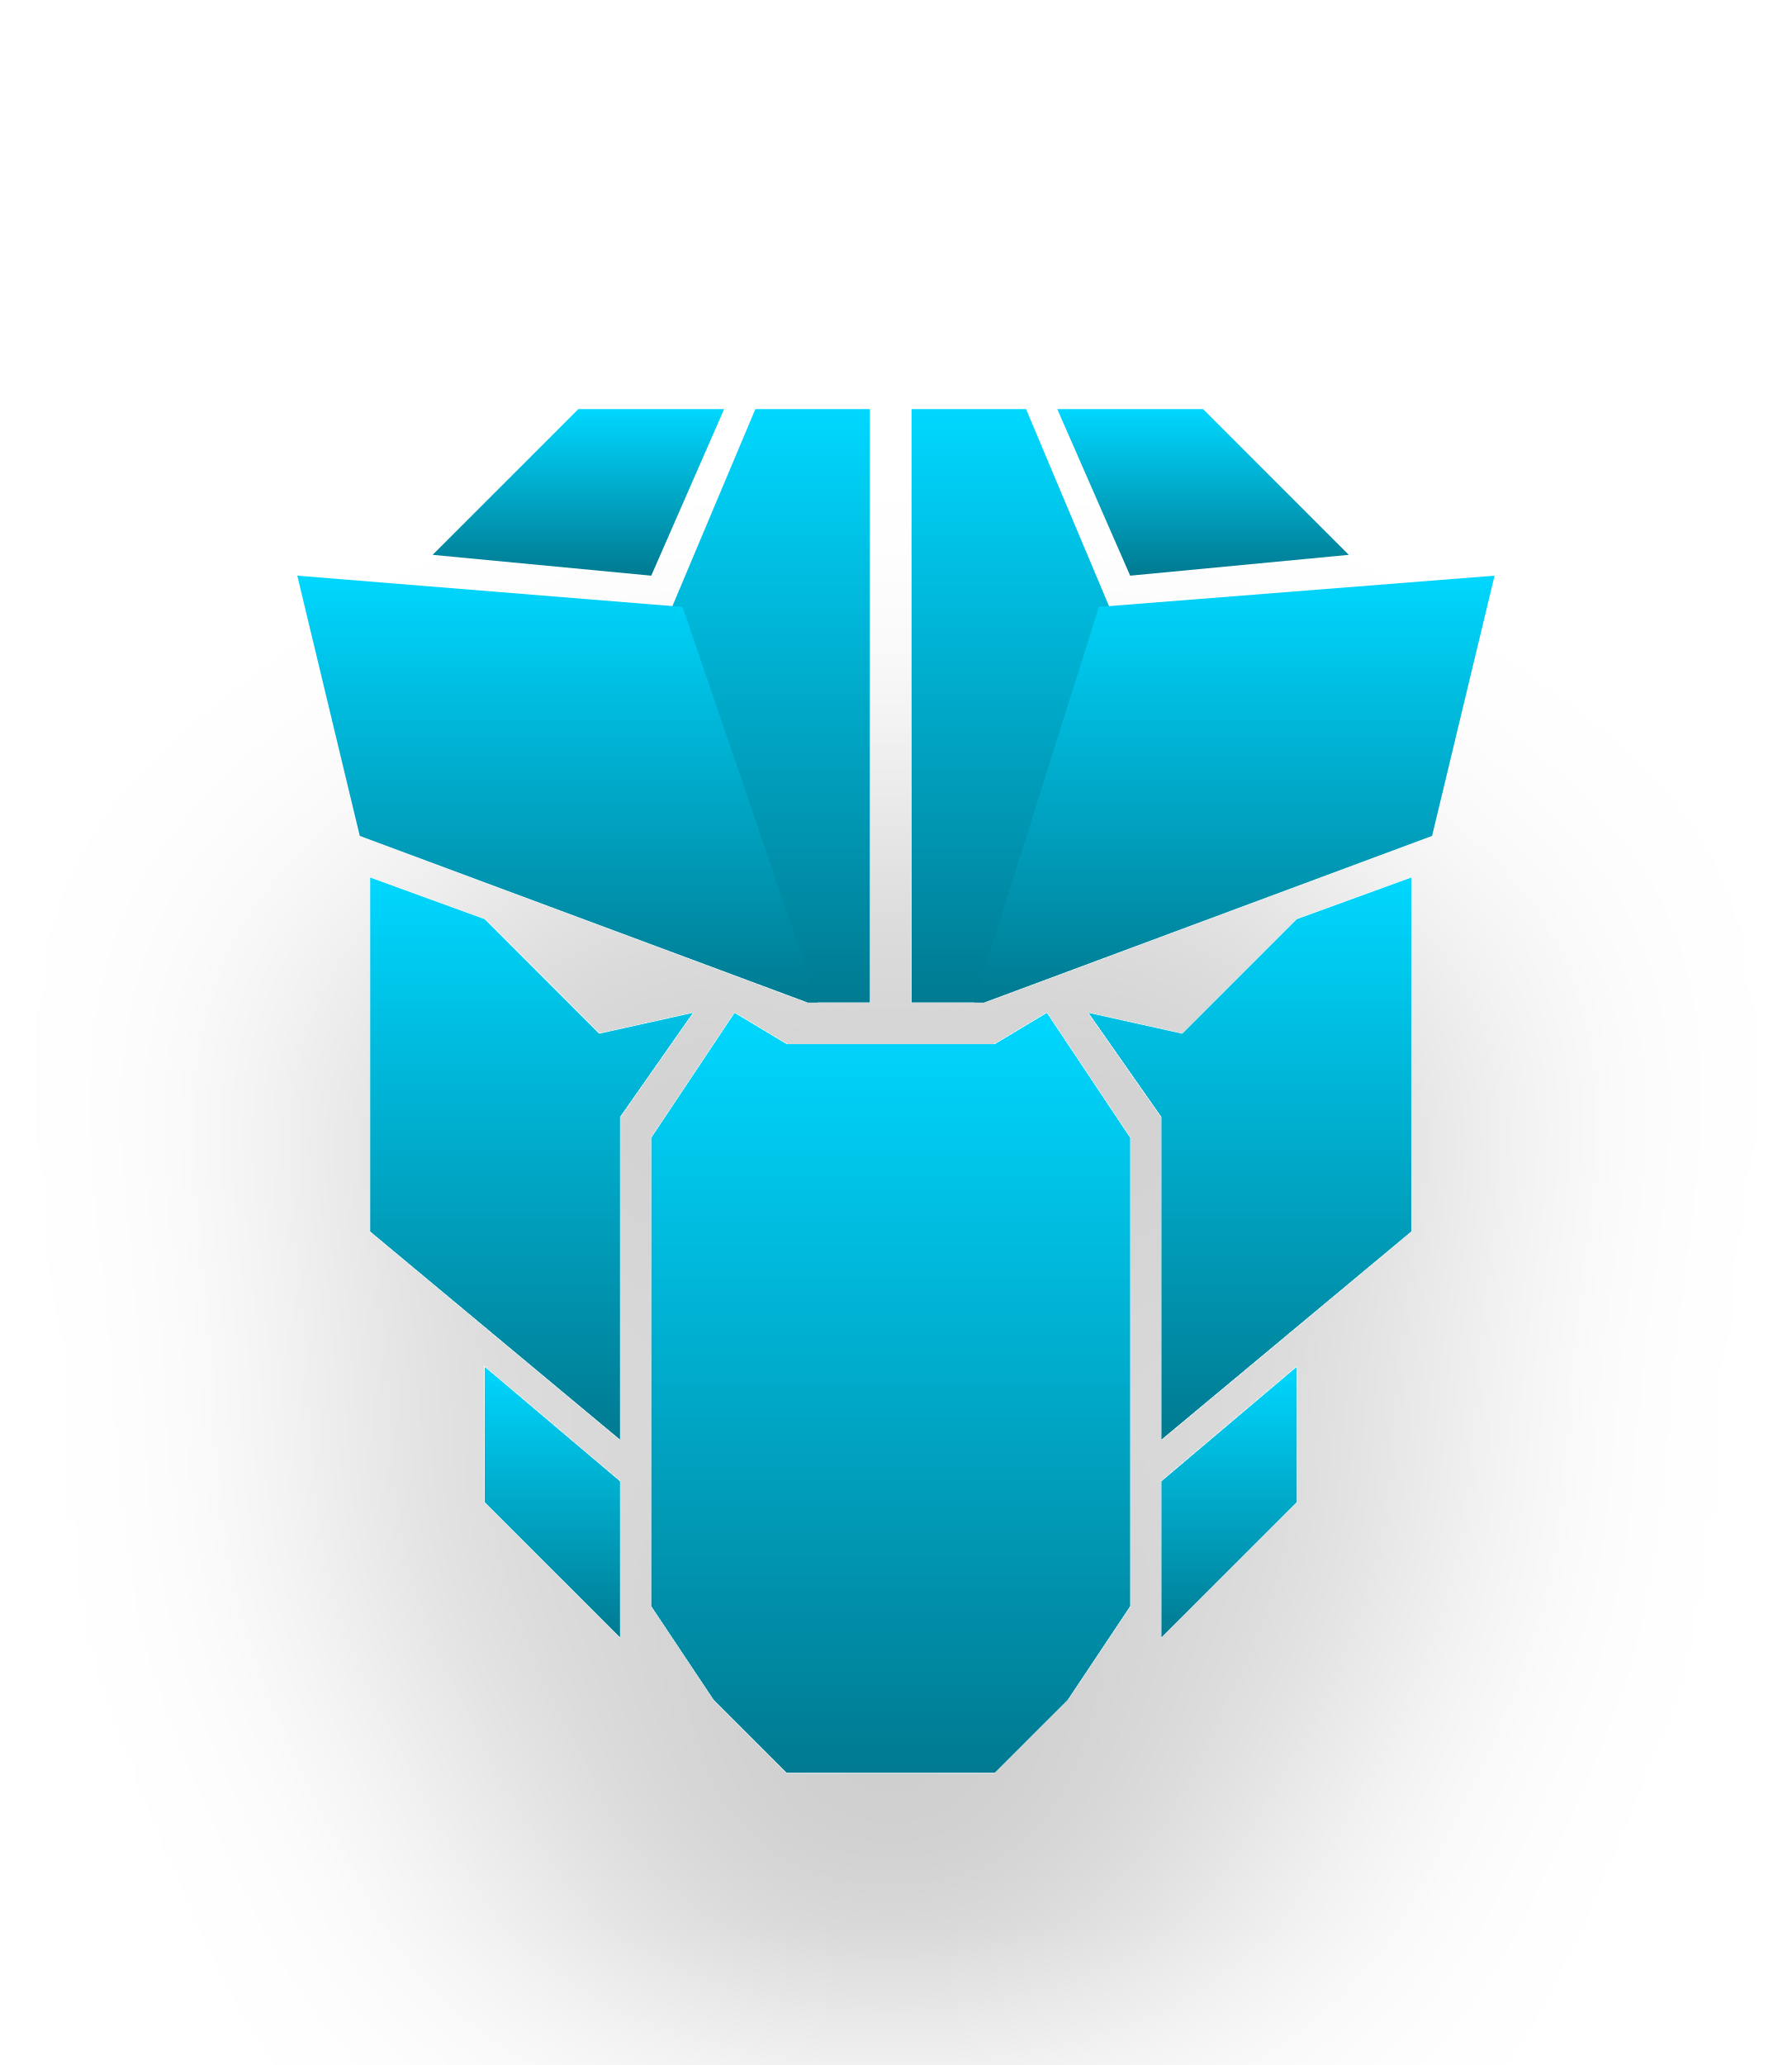
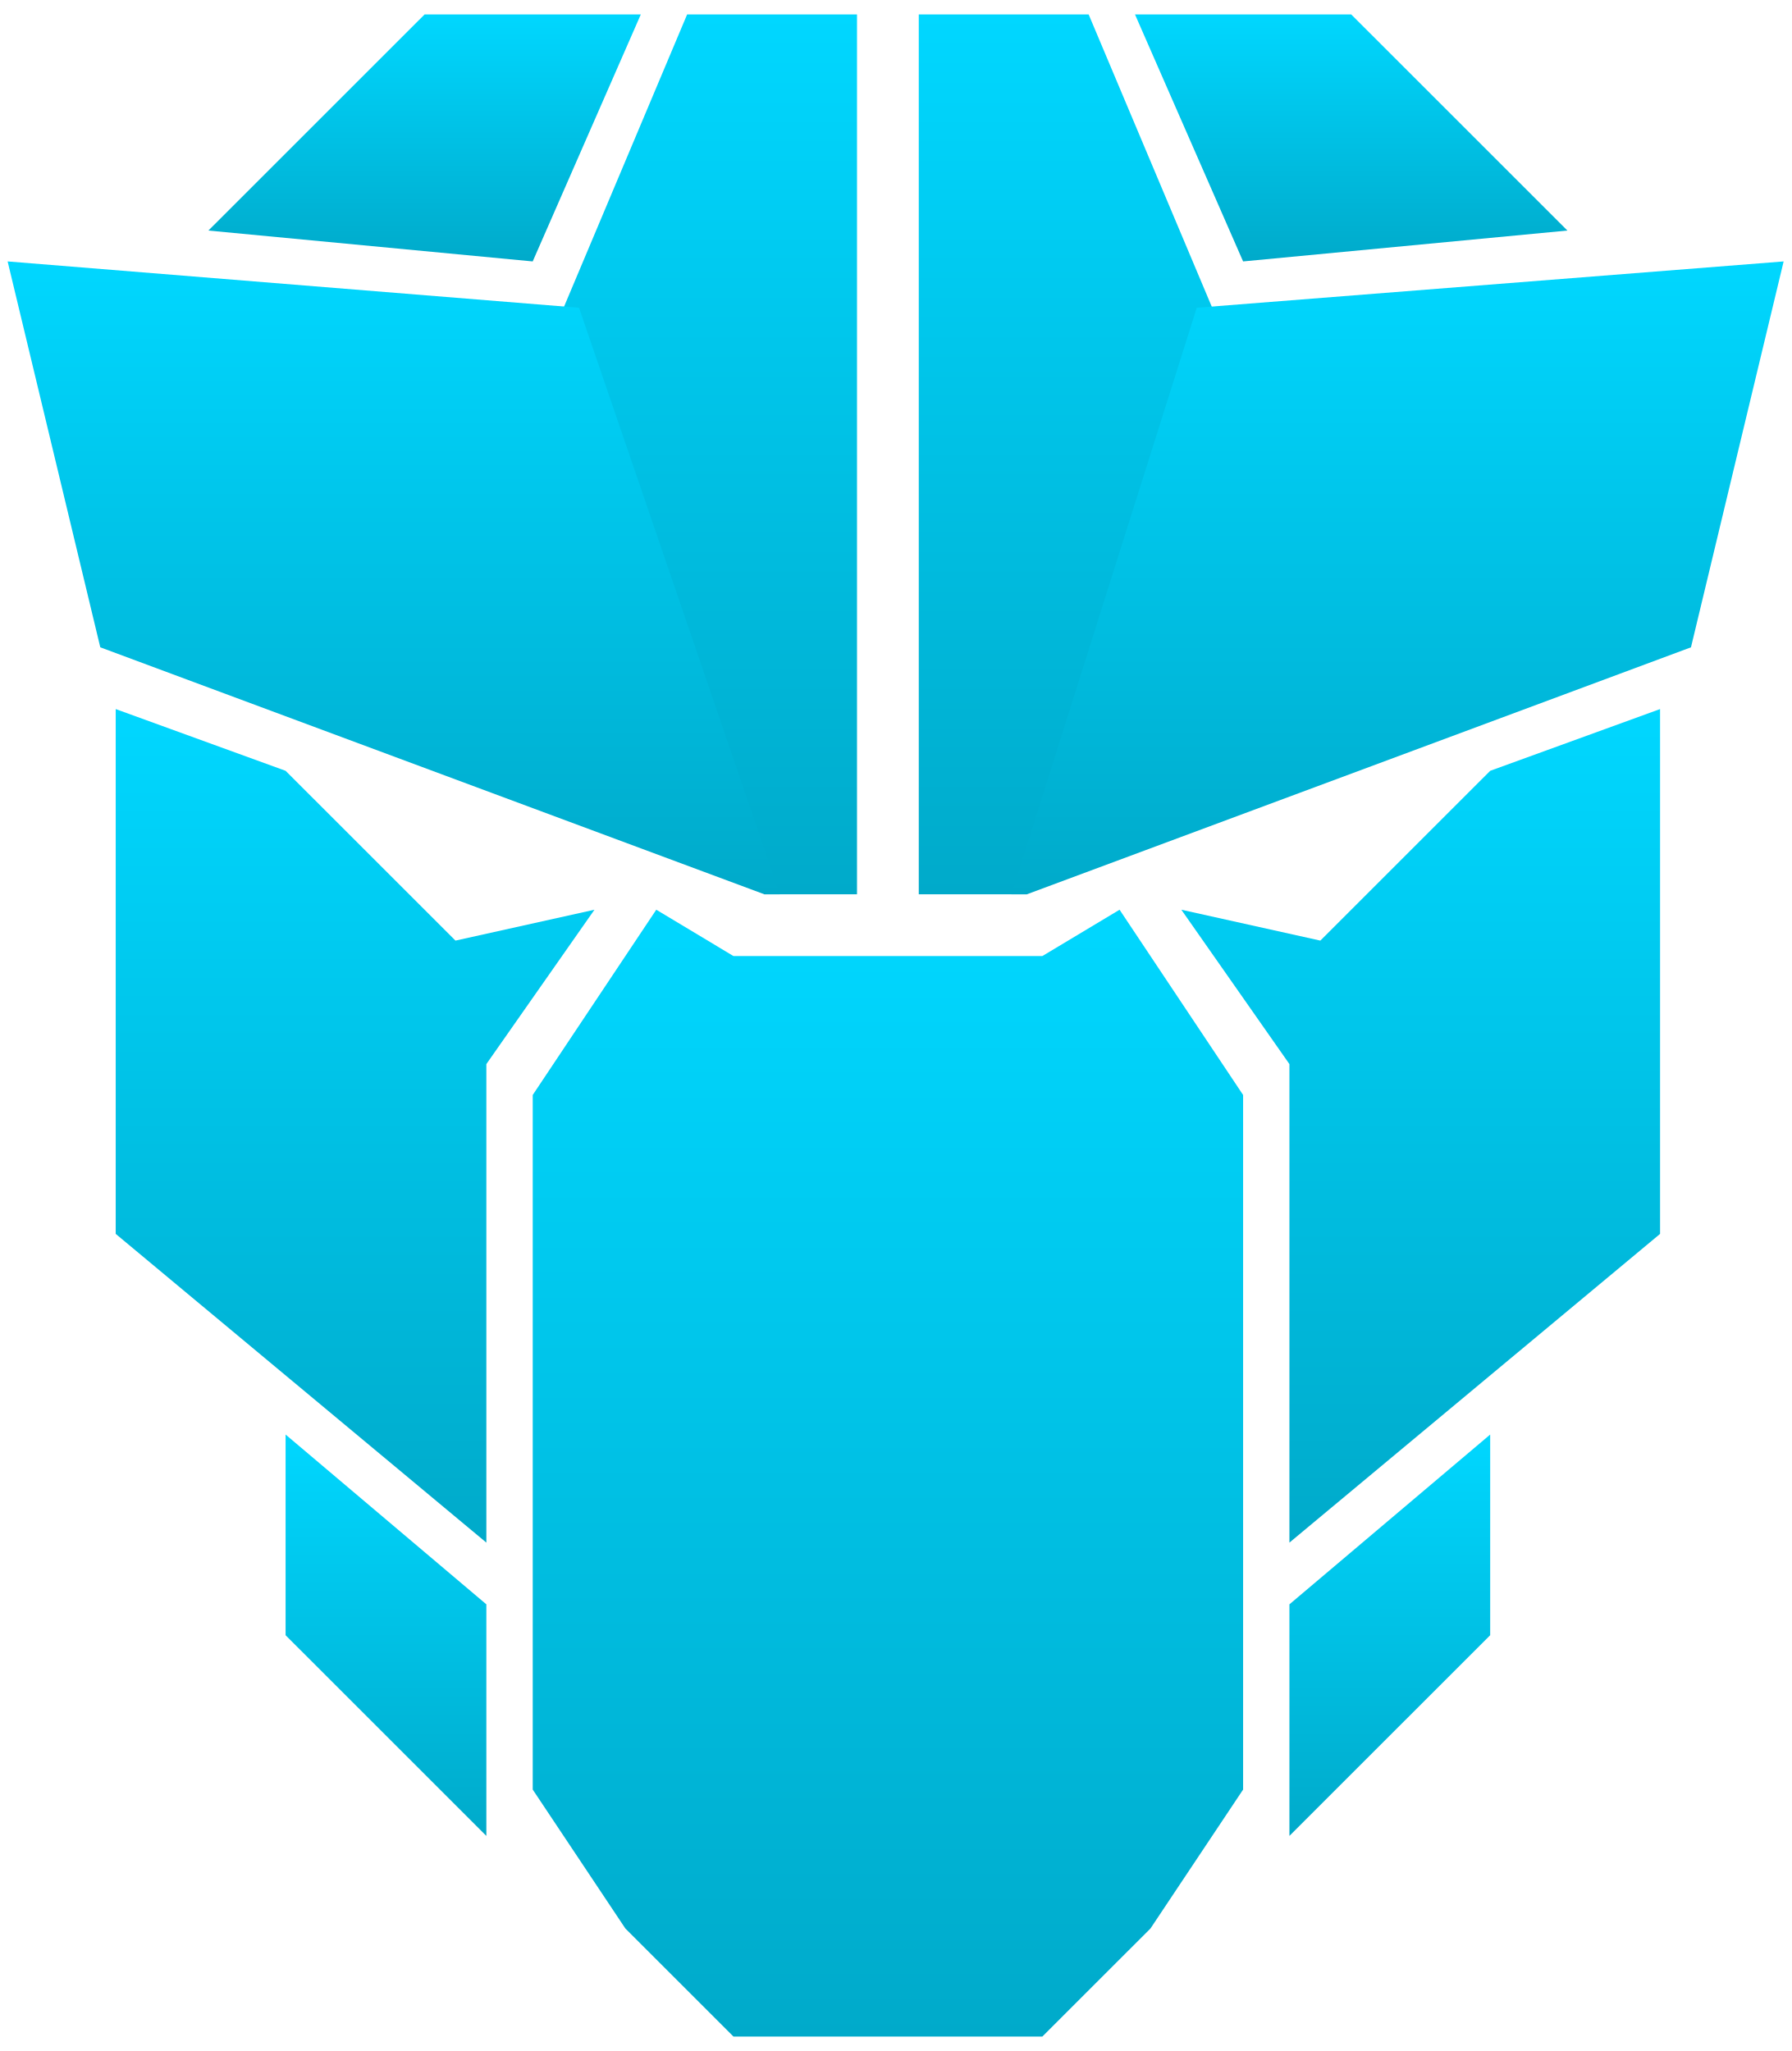
- <svg xmlns="http://www.w3.org/2000/svg" width="92" height="106" viewBox="0 0 92 65" fill="none">
-   <g filter="url(#filter0_d_1601_3333)">
-     <path d="M60.7 32.561L55.889 31.492L59.631 36.836V53.401L72.46 42.714V24.546L66.58 26.683L60.7 32.561Z" fill="url(#paint0_linear_1601_3333)" />
-     <path d="M30.766 32.561L35.576 31.492L31.835 36.836V53.401L19.006 42.714V24.546L24.886 26.683L30.766 32.561Z" fill="url(#paint1_linear_1601_3333)" />
-     <path fill-rule="evenodd" clip-rule="evenodd" d="M33.439 37.905L37.715 31.492L40.388 33.096H51.078L53.751 31.492L58.028 37.905V61.95L54.82 66.76L51.078 70.5H40.388L36.646 66.76L33.439 61.95V37.905Z" fill="url(#paint2_linear_1601_3333)" />
-     <path d="M59.631 63.554L66.58 56.607V49.66L59.631 55.538V63.554Z" fill="url(#paint3_linear_1601_3333)" />
-     <path d="M31.835 63.554L24.886 56.607V49.66L31.835 55.538V63.554Z" fill="url(#paint4_linear_1601_3333)" />
-     <path fill-rule="evenodd" clip-rule="evenodd" d="M38.783 0.5L34.507 10.653L41.456 30.958H44.663V0.5H38.783ZM46.802 0.5V30.958H50.543L56.958 10.653L52.681 0.5H46.802Z" fill="url(#paint5_linear_1601_3333)" />
-     <path d="M41.456 30.958L18.471 22.408L15.264 9.05L35.042 10.653L41.991 30.958H41.456Z" fill="url(#paint6_linear_1601_3333)" />
-     <path d="M50.544 30.958L73.529 22.408L76.736 9.05L56.424 10.653L50.009 30.958H50.544Z" fill="url(#paint7_linear_1601_3333)" />
-     <path d="M58.027 9.05L69.252 7.981L61.769 0.5H54.285L58.027 9.05Z" fill="url(#paint8_linear_1601_3333)" />
-     <path d="M33.438 9.05L22.213 7.981L29.696 0.5H37.18L33.438 9.05Z" fill="url(#paint9_linear_1601_3333)" />
-   </g>
+ <svg xmlns="http://www.w3.org/2000/svg" width="62" height="71" viewBox="0 0 62 71" fill="none">
+   <path d="M45.7 32.561L40.889 31.492L44.63 36.836V53.401L57.459 42.714V24.546L51.58 26.683L45.7 32.561Z" fill="url(#paint0_linear_1704_5975)" />
+   <path d="M15.765 32.561L20.576 31.492L16.834 36.836V53.401L4.005 42.714V24.546L9.885 26.683L15.765 32.561Z" fill="url(#paint1_linear_1704_5975)" />
+   <path fill-rule="evenodd" clip-rule="evenodd" d="M18.439 37.905L22.715 31.492L25.387 33.096H36.078L38.751 31.492L43.027 37.905V61.95L39.82 66.76L36.078 70.5H25.387L21.646 66.76L18.439 61.95V37.905Z" fill="url(#paint2_linear_1704_5975)" />
+   <path d="M44.63 63.554L51.579 56.607V49.66L44.63 55.538V63.554Z" fill="url(#paint3_linear_1704_5975)" />
+   <path d="M16.834 63.554L9.885 56.607V49.66L16.834 55.538V63.554Z" fill="url(#paint4_linear_1704_5975)" />
+   <path fill-rule="evenodd" clip-rule="evenodd" d="M23.783 0.5L19.507 10.653L26.456 30.958H29.663V0.5H23.783ZM31.801 0.5V30.958H35.543L41.958 10.653L37.681 0.5H31.801Z" fill="url(#paint5_linear_1704_5975)" />
+   <path d="M26.456 30.958L3.471 22.408L0.264 9.05L20.042 10.653L26.991 30.958H26.456Z" fill="url(#paint6_linear_1704_5975)" />
+   <path d="M35.543 30.958L58.529 22.408L61.736 9.05L41.423 10.653L35.009 30.958H35.543Z" fill="url(#paint7_linear_1704_5975)" />
+   <path d="M43.027 9.05L54.252 7.981L46.769 0.5H39.285L43.027 9.05Z" fill="url(#paint8_linear_1704_5975)" />
+   <path d="M18.438 9.05L7.213 7.981L14.696 0.5H22.18L18.438 9.05Z" fill="url(#paint9_linear_1704_5975)" />
  <defs>
-     <filter id="filter0_d_1601_3333" x="0.264" y="0.5" width="91.472" height="105" filterUnits="userSpaceOnUse" color-interpolation-filters="sRGB">
-       <feFlood flood-opacity="0" result="BackgroundImageFix" />
-       <feColorMatrix in="SourceAlpha" type="matrix" values="0 0 0 0 0 0 0 0 0 0 0 0 0 0 0 0 0 0 127 0" result="hardAlpha" />
-       <feOffset dy="20" />
-       <feGaussianBlur stdDeviation="7.5" />
-       <feComposite in2="hardAlpha" operator="out" />
-       <feColorMatrix type="matrix" values="0 0 0 0 0 0 0 0 0 0 0 0 0 0 0 0 0 0 0.2 0" />
-       <feBlend mode="normal" in2="BackgroundImageFix" result="effect1_dropShadow_1601_3333" />
-       <feBlend mode="normal" in="SourceGraphic" in2="effect1_dropShadow_1601_3333" result="shape" />
-     </filter>
-     <linearGradient id="paint0_linear_1601_3333" x1="64.174" y1="24.546" x2="64.174" y2="53.401" gradientUnits="userSpaceOnUse">
+     <linearGradient id="paint0_linear_1704_5975" x1="49.174" y1="24.546" x2="49.174" y2="53.401" gradientUnits="userSpaceOnUse">
      <stop stop-color="#00D7FF" />
-       <stop offset="1" stop-color="#007A91" />
+       <stop offset="1" stop-color="#00AACA" />
    </linearGradient>
-     <linearGradient id="paint1_linear_1601_3333" x1="27.291" y1="24.546" x2="27.291" y2="53.401" gradientUnits="userSpaceOnUse">
+     <linearGradient id="paint1_linear_1704_5975" x1="12.291" y1="24.546" x2="12.291" y2="53.401" gradientUnits="userSpaceOnUse">
      <stop stop-color="#00D7FF" />
-       <stop offset="1" stop-color="#007A91" />
+       <stop offset="1" stop-color="#00AACA" />
    </linearGradient>
-     <linearGradient id="paint2_linear_1601_3333" x1="45.733" y1="31.492" x2="45.733" y2="70.5" gradientUnits="userSpaceOnUse">
+     <linearGradient id="paint2_linear_1704_5975" x1="30.733" y1="31.492" x2="30.733" y2="70.5" gradientUnits="userSpaceOnUse">
      <stop stop-color="#00D7FF" />
-       <stop offset="1" stop-color="#007A91" />
+       <stop offset="1" stop-color="#00AACA" />
    </linearGradient>
-     <linearGradient id="paint3_linear_1601_3333" x1="63.105" y1="49.66" x2="63.105" y2="63.554" gradientUnits="userSpaceOnUse">
+     <linearGradient id="paint3_linear_1704_5975" x1="48.105" y1="49.66" x2="48.105" y2="63.554" gradientUnits="userSpaceOnUse">
      <stop stop-color="#00D7FF" />
-       <stop offset="1" stop-color="#007A91" />
+       <stop offset="1" stop-color="#00AACA" />
    </linearGradient>
-     <linearGradient id="paint4_linear_1601_3333" x1="28.36" y1="49.66" x2="28.36" y2="63.554" gradientUnits="userSpaceOnUse">
+     <linearGradient id="paint4_linear_1704_5975" x1="13.36" y1="49.66" x2="13.36" y2="63.554" gradientUnits="userSpaceOnUse">
      <stop stop-color="#00D7FF" />
-       <stop offset="1" stop-color="#007A91" />
+       <stop offset="1" stop-color="#00AACA" />
    </linearGradient>
-     <linearGradient id="paint5_linear_1601_3333" x1="45.732" y1="0.5" x2="45.732" y2="30.958" gradientUnits="userSpaceOnUse">
+     <linearGradient id="paint5_linear_1704_5975" x1="30.732" y1="0.5" x2="30.732" y2="30.958" gradientUnits="userSpaceOnUse">
      <stop stop-color="#00D7FF" />
-       <stop offset="1" stop-color="#007A91" />
+       <stop offset="1" stop-color="#00AACA" />
    </linearGradient>
-     <linearGradient id="paint6_linear_1601_3333" x1="28.627" y1="9.05" x2="28.627" y2="30.958" gradientUnits="userSpaceOnUse">
+     <linearGradient id="paint6_linear_1704_5975" x1="13.627" y1="9.05" x2="13.627" y2="30.958" gradientUnits="userSpaceOnUse">
      <stop stop-color="#00D7FF" />
-       <stop offset="1" stop-color="#007A91" />
+       <stop offset="1" stop-color="#00AACA" />
    </linearGradient>
-     <linearGradient id="paint7_linear_1601_3333" x1="63.373" y1="9.05" x2="63.373" y2="30.958" gradientUnits="userSpaceOnUse">
+     <linearGradient id="paint7_linear_1704_5975" x1="48.372" y1="9.05" x2="48.372" y2="30.958" gradientUnits="userSpaceOnUse">
      <stop stop-color="#00D7FF" />
-       <stop offset="1" stop-color="#007A91" />
+       <stop offset="1" stop-color="#00AACA" />
    </linearGradient>
-     <linearGradient id="paint8_linear_1601_3333" x1="61.769" y1="0.5" x2="61.769" y2="9.05" gradientUnits="userSpaceOnUse">
+     <linearGradient id="paint8_linear_1704_5975" x1="46.769" y1="0.5" x2="46.769" y2="9.05" gradientUnits="userSpaceOnUse">
      <stop stop-color="#00D7FF" />
-       <stop offset="1" stop-color="#007A91" />
+       <stop offset="1" stop-color="#00AACA" />
    </linearGradient>
-     <linearGradient id="paint9_linear_1601_3333" x1="29.696" y1="0.5" x2="29.696" y2="9.05" gradientUnits="userSpaceOnUse">
+     <linearGradient id="paint9_linear_1704_5975" x1="14.696" y1="0.5" x2="14.696" y2="9.05" gradientUnits="userSpaceOnUse">
      <stop stop-color="#00D7FF" />
-       <stop offset="1" stop-color="#007A91" />
+       <stop offset="1" stop-color="#00AACA" />
    </linearGradient>
  </defs>
</svg>
